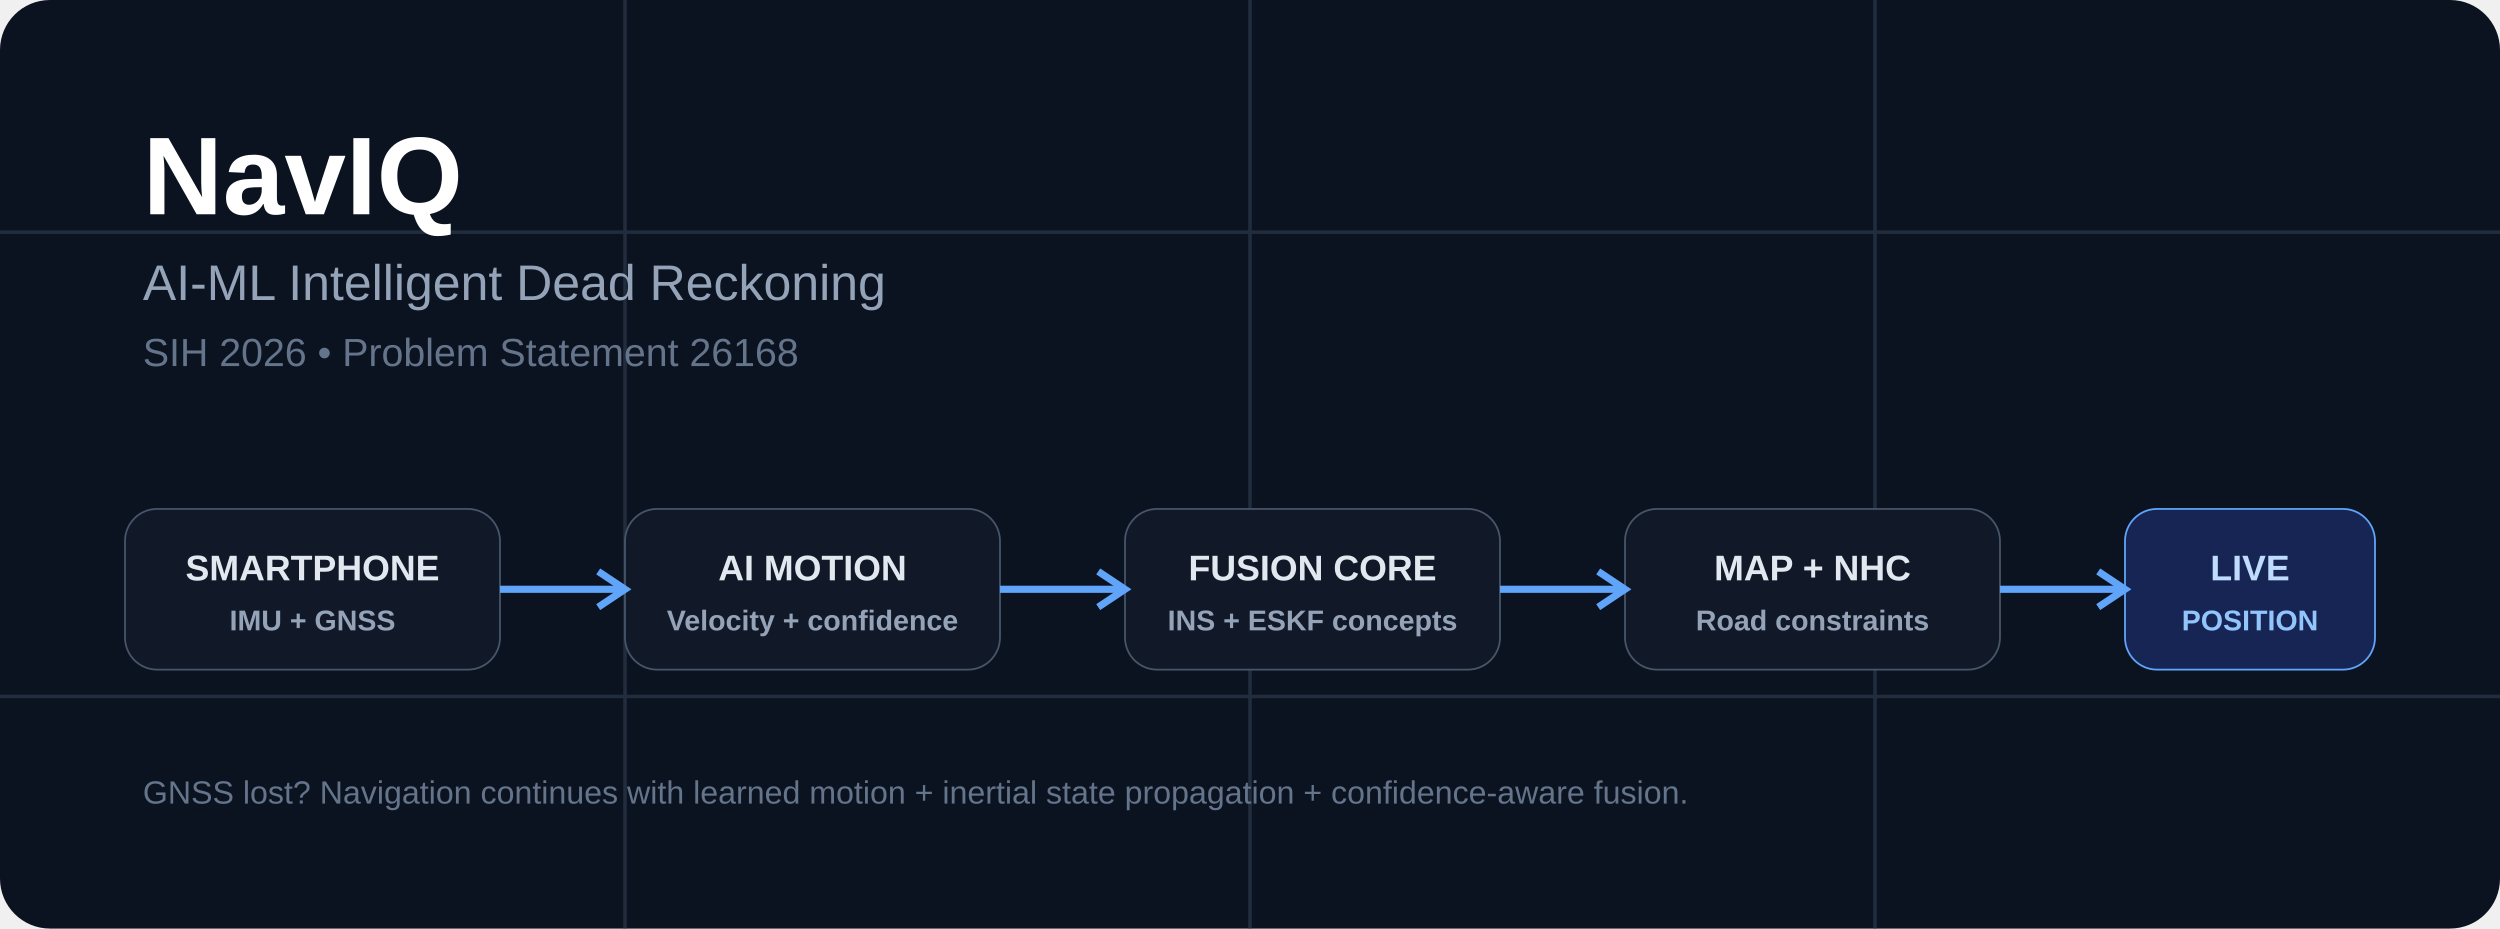
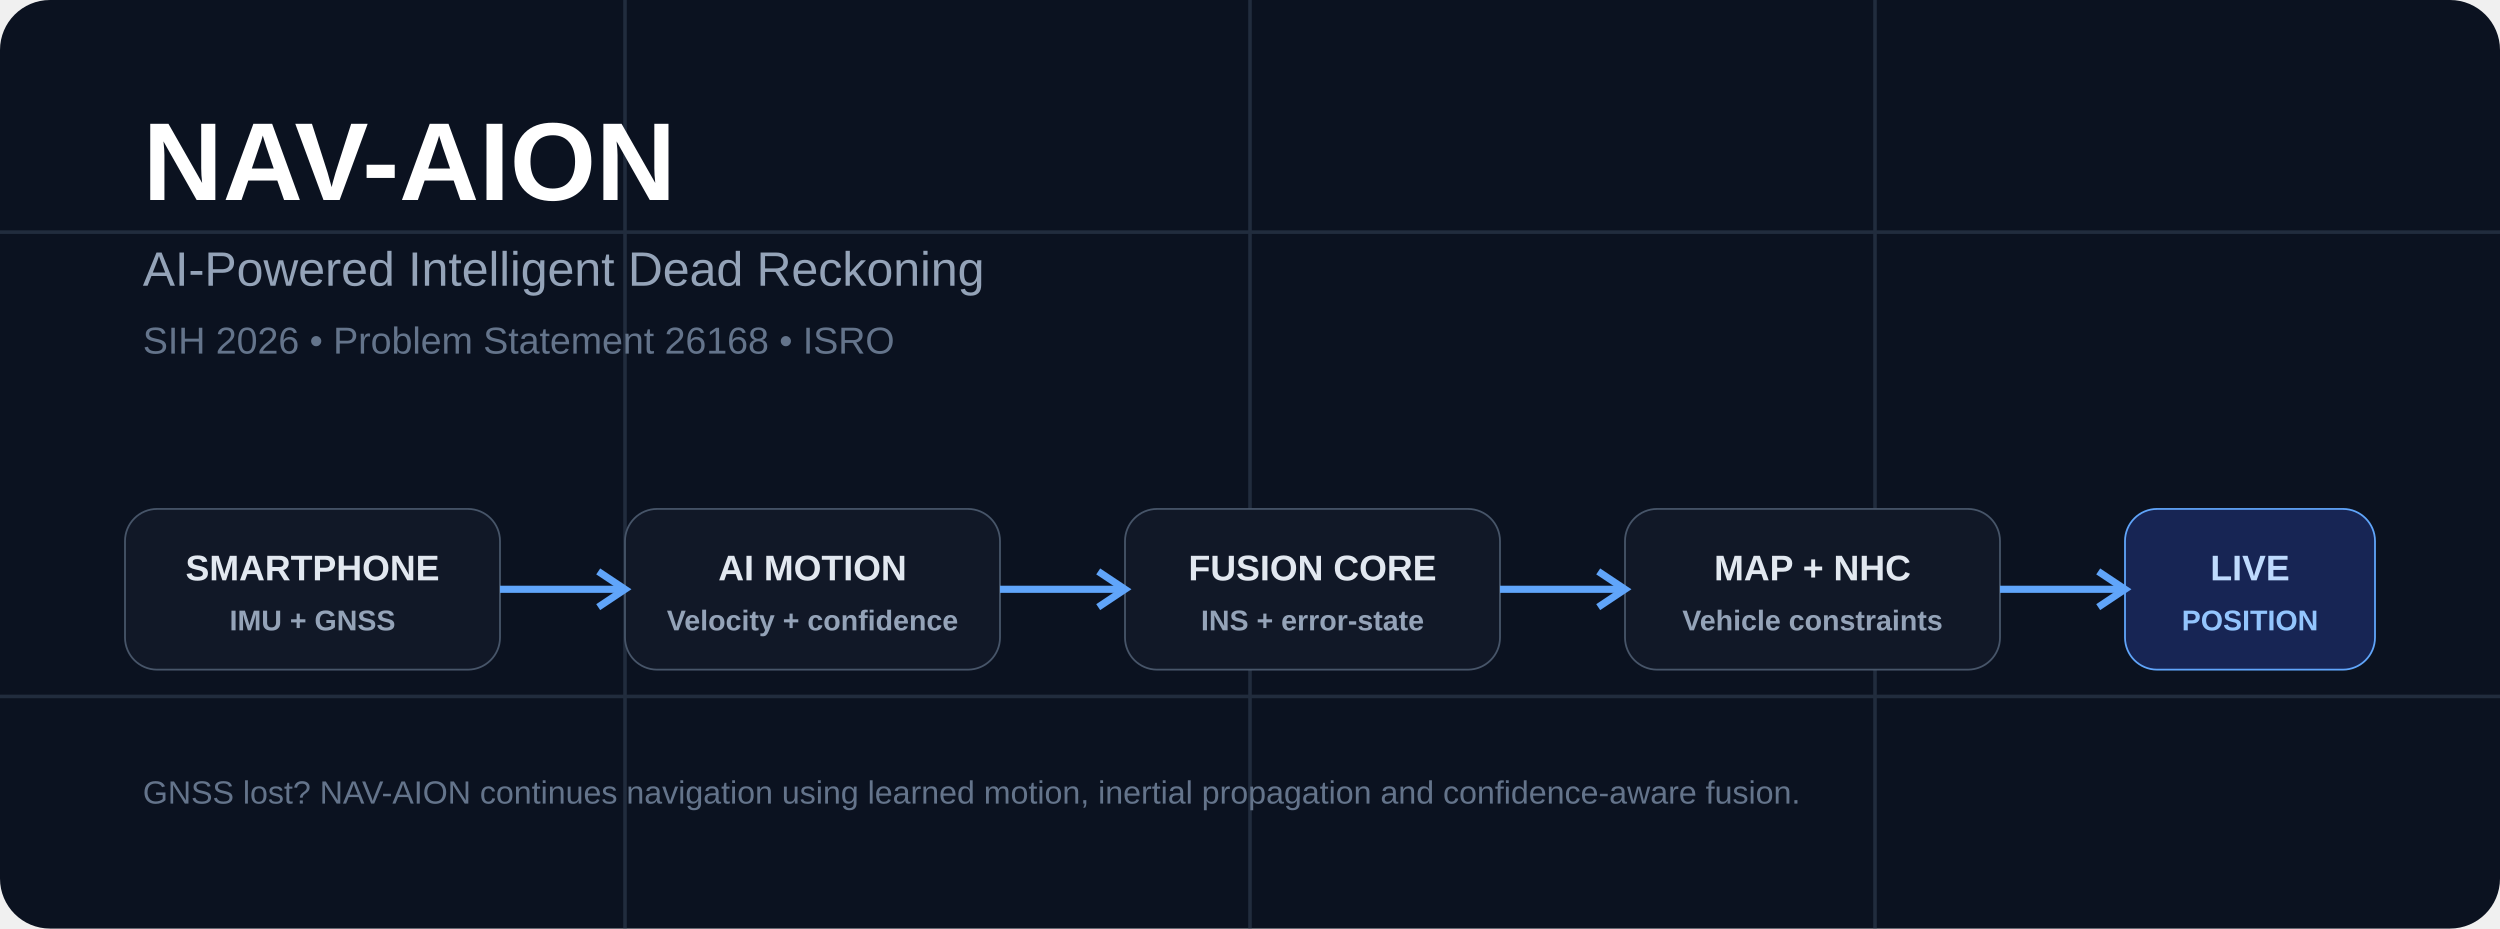
<svg xmlns="http://www.w3.org/2000/svg" viewBox="0 0 1400 520" role="img" aria-labelledby="title desc">
  <rect width="1400" height="520" rx="28" fill="#0b1220" />
  <g fill="none" stroke="#334155" stroke-width="2" opacity=".55">
    <path d="M0 390H1400M0 130H1400M350 0V520M700 0V520M1050 0V520" />
  </g>
-   <text x="80" y="120" fill="#fff" font-family="Arial,sans-serif" font-size="62" font-weight="700">NavIQ</text>
-   <text x="80" y="168" fill="#94a3b8" font-family="Arial,sans-serif" font-size="28">AI-ML Intelligent Dead Reckoning</text>
-   <text x="80" y="205" fill="#64748b" font-family="Arial,sans-serif" font-size="22">SIH 2026 • Problem Statement 26168</text>
+   <text x="80" y="112" fill="#fff" font-family="Arial,sans-serif" font-size="62" font-weight="700">NAV-AION</text>
+   <text x="80" y="160" fill="#94a3b8" font-family="Arial,sans-serif" font-size="27">AI-Powered Intelligent Dead Reckoning</text>
+   <text x="80" y="198" fill="#64748b" font-family="Arial,sans-serif" font-size="21">SIH 2026 • Problem Statement 26168 • ISRO</text>
  <g font-family="Arial,sans-serif" font-size="20" font-weight="600" text-anchor="middle">
    <rect x="70" y="285" width="210" height="90" rx="18" fill="#111827" stroke="#475569" />
    <text x="175" y="325" fill="#e2e8f0">SMARTPHONE</text>
    <text x="175" y="353" fill="#94a3b8" font-size="16">IMU + GNSS</text>
    <rect x="350" y="285" width="210" height="90" rx="18" fill="#111827" stroke="#475569" />
    <text x="455" y="325" fill="#e2e8f0">AI MOTION</text>
    <text x="455" y="353" fill="#94a3b8" font-size="16">Velocity + confidence</text>
    <rect x="630" y="285" width="210" height="90" rx="18" fill="#111827" stroke="#475569" />
    <text x="735" y="325" fill="#e2e8f0">FUSION CORE</text>
-     <text x="735" y="353" fill="#94a3b8" font-size="16">INS + ESKF concepts</text>
+     <text x="735" y="353" fill="#94a3b8" font-size="16">INS + error-state</text>
    <rect x="910" y="285" width="210" height="90" rx="18" fill="#111827" stroke="#475569" />
    <text x="1015" y="325" fill="#e2e8f0">MAP + NHC</text>
-     <text x="1015" y="353" fill="#94a3b8" font-size="16">Road constraints</text>
+     <text x="1015" y="353" fill="#94a3b8" font-size="16">Vehicle constraints</text>
    <rect x="1190" y="285" width="140" height="90" rx="18" fill="#172554" stroke="#60a5fa" />
    <text x="1260" y="325" fill="#bfdbfe">LIVE</text>
    <text x="1260" y="353" fill="#93c5fd" font-size="16">POSITION</text>
  </g>
  <g stroke="#60a5fa" stroke-width="4" fill="none">
    <path d="M280 330H350M560 330H630M840 330H910M1120 330H1190" />
    <path d="M335 320l15 10-15 10M615 320l15 10-15 10M895 320l15 10-15 10M1175 320l15 10-15 10" />
  </g>
-   <text x="80" y="450" fill="#64748b" font-family="Arial,sans-serif" font-size="18">GNSS lost? Navigation continues with learned motion + inertial state propagation + confidence-aware fusion.</text>
+   <text x="80" y="450" fill="#64748b" font-family="Arial,sans-serif" font-size="18">GNSS lost? NAV-AION continues navigation using learned motion, inertial propagation and confidence-aware fusion.</text>
</svg>
